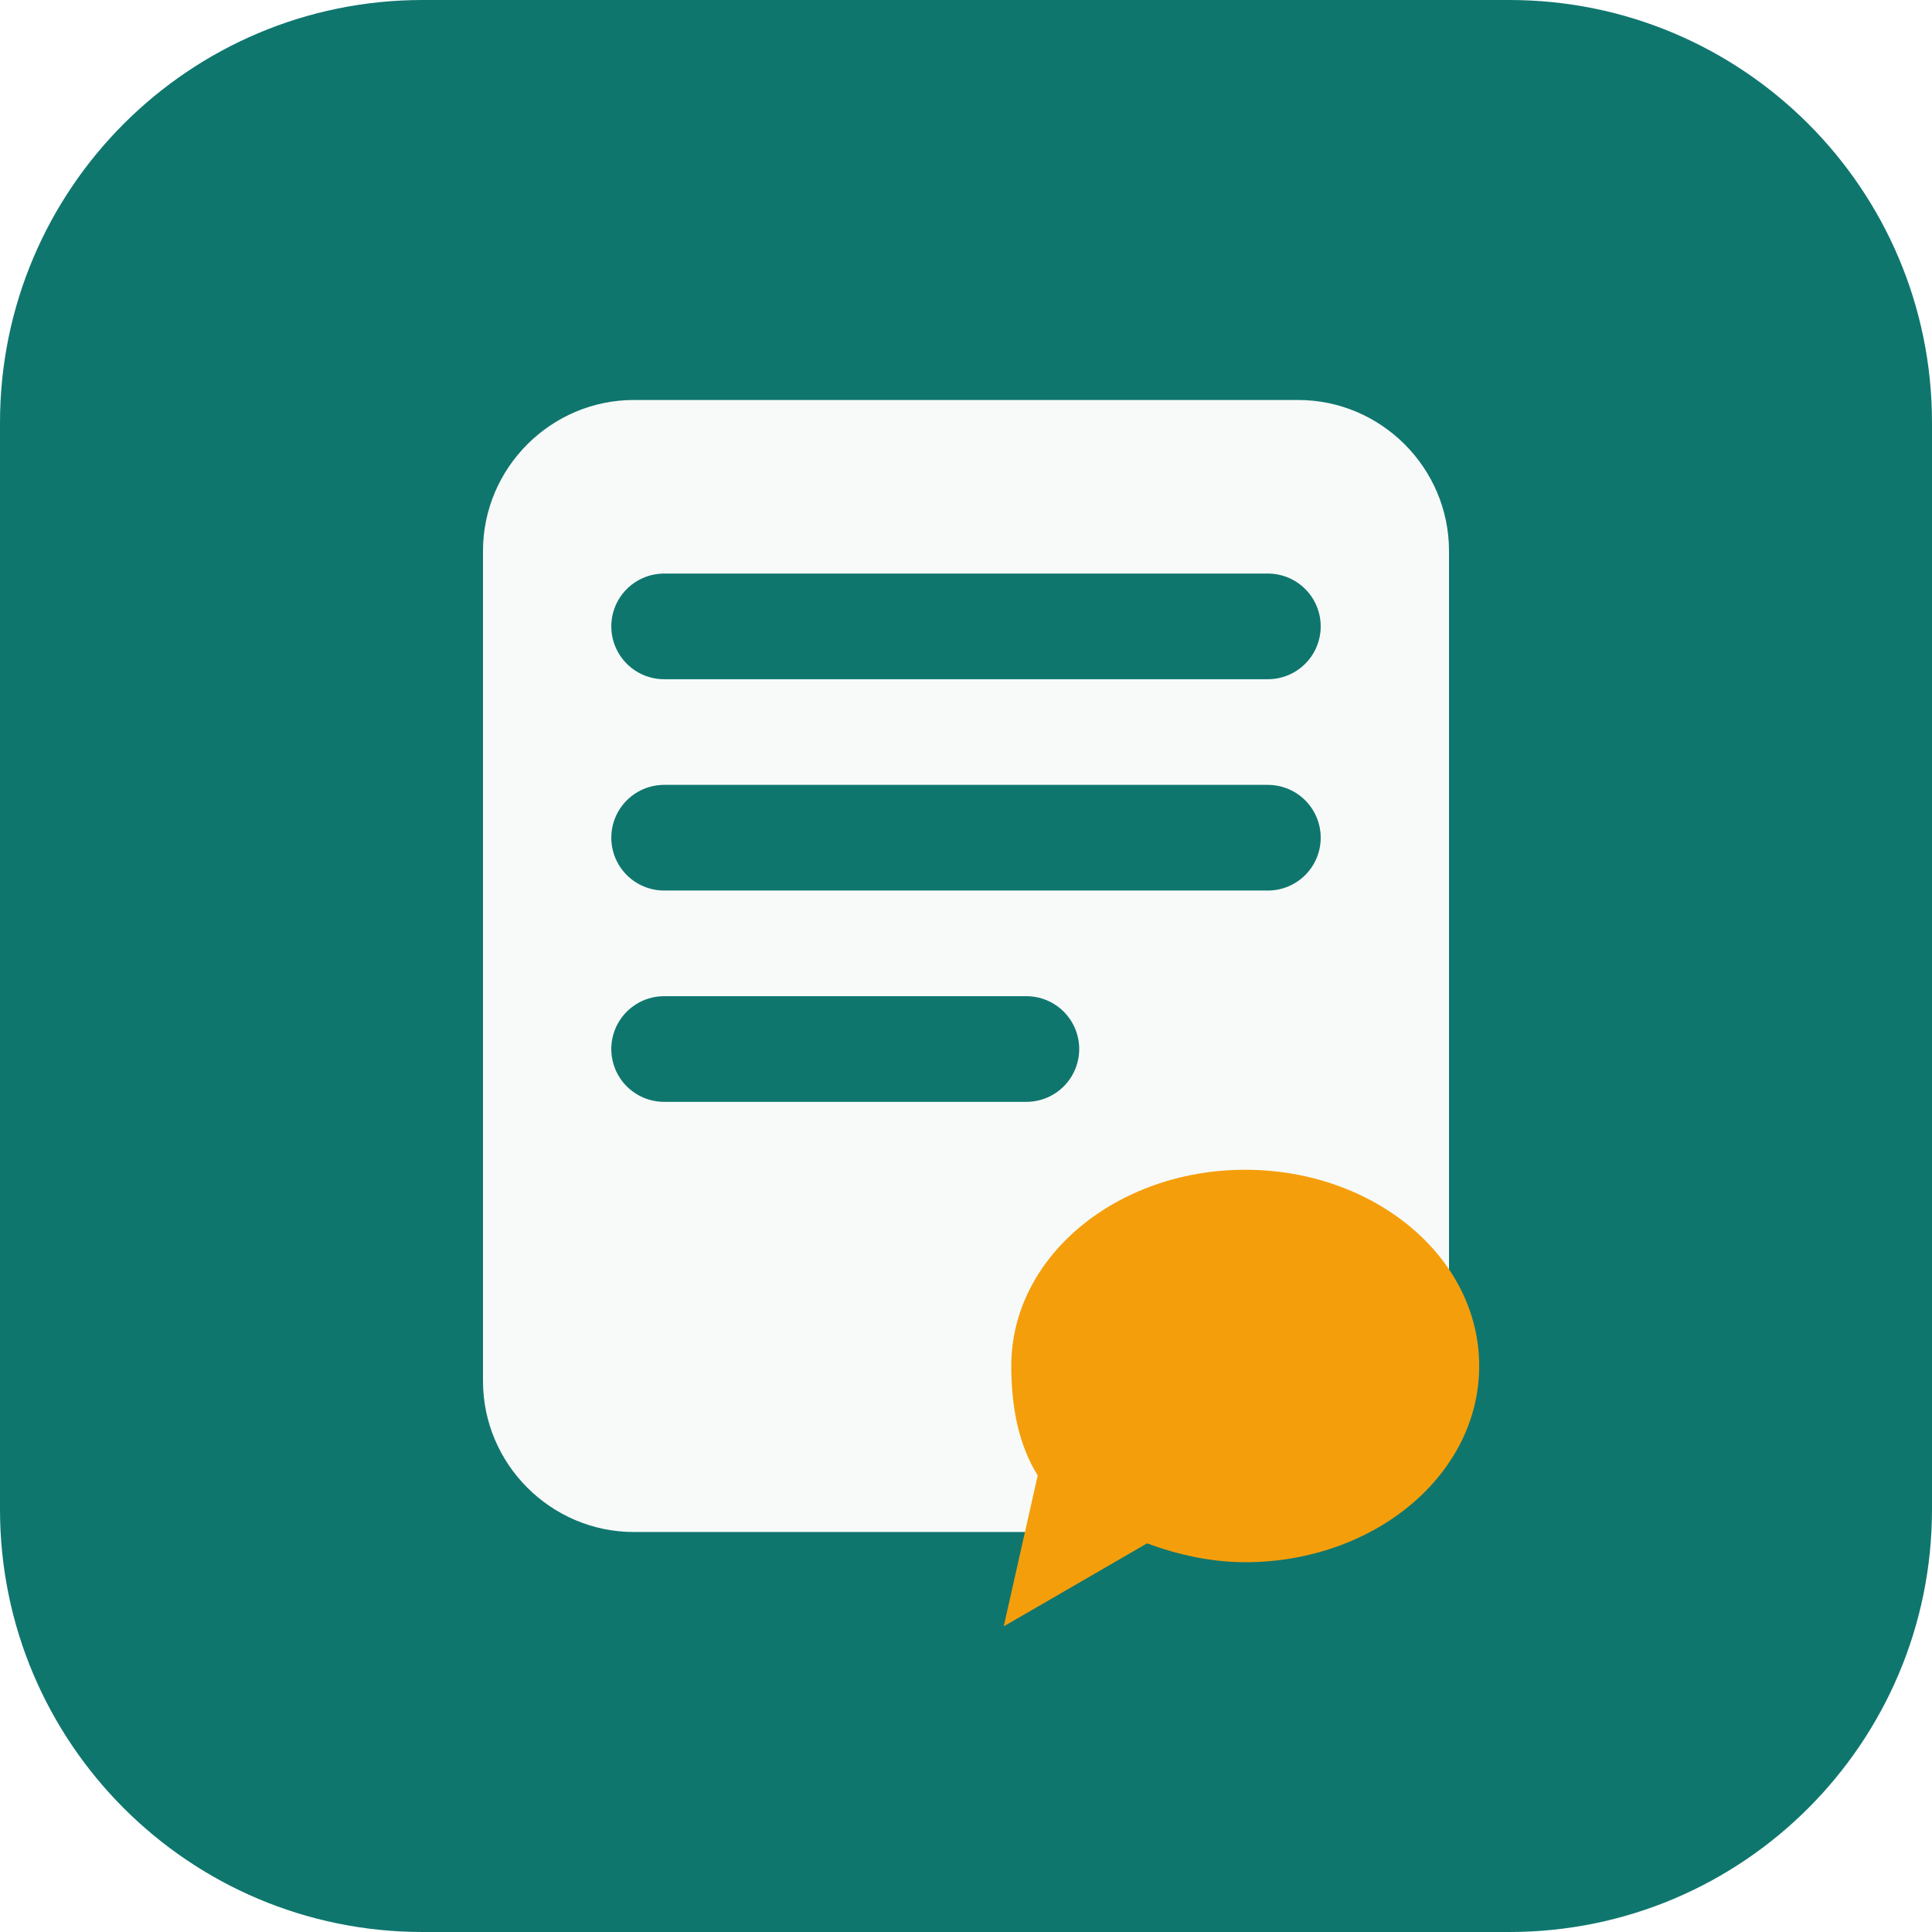
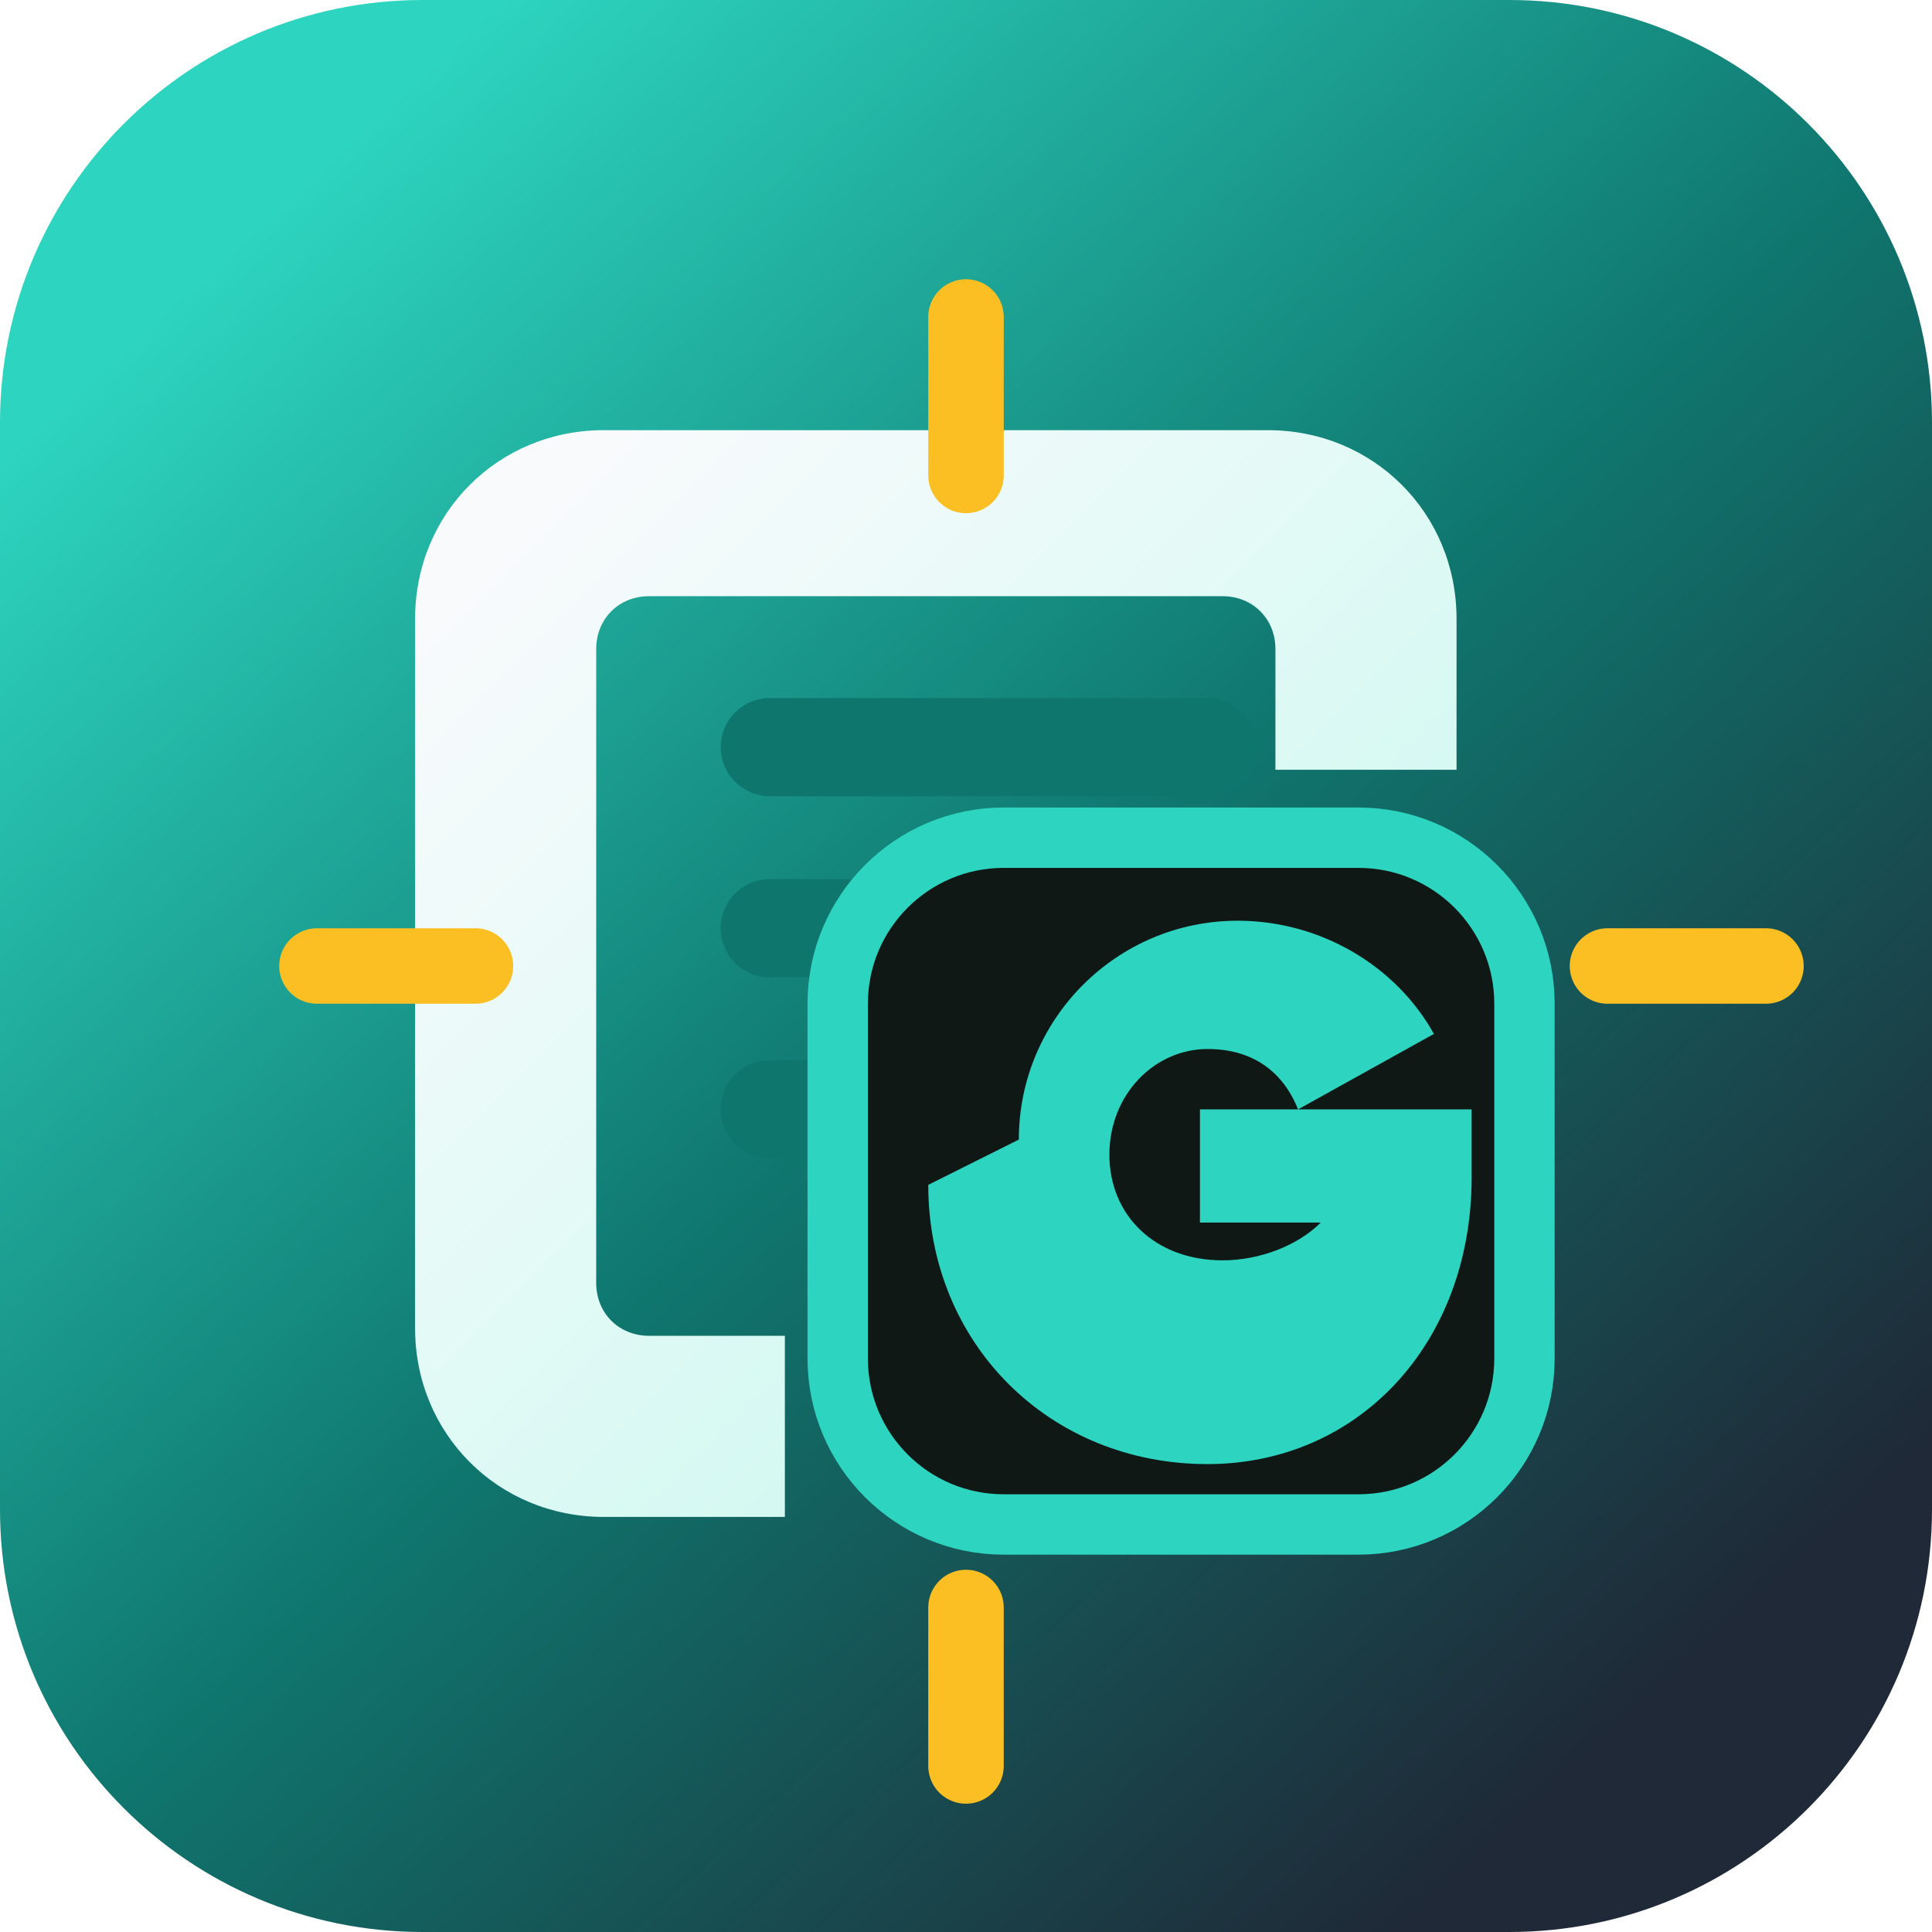
<svg xmlns="http://www.w3.org/2000/svg" viewBox="0 0 512 512">
-   <rect width="512" height="512" rx="112" fill="#0f766e" />
-   <path d="M128 146c0-22 18-40 40-40h176c22 0 40 18 40 40v220c0 22-18 40-40 40H168c-22 0-40-18-40-40V146z" fill="#f7faf9" />
-   <path d="M176 166h160M176 222h160M176 278h96" stroke="#0f766e" stroke-width="28" stroke-linecap="round" />
-   <path d="M330 310c34 0 62 23 62 52s-28 52-62 52c-9 0-18-2-26-5l-38 22 9-40c-5-8-7-18-7-29 0-29 28-52 62-52z" fill="#f59e0b" />
+   <defs>
+     <linearGradient id="bg" x1="72" y1="56" x2="436" y2="452" gradientUnits="userSpaceOnUse">
+       <stop stop-color="#2dd4bf" />
+       <stop offset="0.52" stop-color="#0f766e" />
+       <stop offset="1" stop-color="#1f2937" />
+     </linearGradient>
+     <linearGradient id="chip" x1="140" y1="140" x2="366" y2="366" gradientUnits="userSpaceOnUse">
+       <stop stop-color="#f8fafc" />
+       <stop offset="1" stop-color="#c7f9ee" />
+     </linearGradient>
+   </defs>
+   <rect width="512" height="512" rx="112" fill="url(#bg)" />
+   <path d="M110 164c0-28 22-50 50-50h176c28 0 50 22 50 50v40h-48v-32c0-8-6-14-14-14H172c-8 0-14 6-14 14v168c0 8 6 14 14 14h36v48h-48c-28 0-50-22-50-50V164z" fill="url(#chip)" />
+   <path d="M204 198h116M204 246h78M204 294h108" stroke="#0f766e" stroke-width="26" stroke-linecap="round" />
+   <rect x="222" y="222" width="182" height="182" rx="44" fill="#101816" stroke="#2dd4bf" stroke-width="16" />
+   <path d="M270 302c0-32 26-58 58-58 22 0 42 12 52 30l-36 20c-4-10-12-16-24-16-14 0-26 12-26 28s12 28 30 28c10 0 20-4 26-10h-32v-30h72v18c0 44-30 76-70 76-42 0-74-32-74-74z" fill="#2dd4bf" />
+   <path d="M84 256h42M426 256h42M256 84v42M256 426v42" stroke="#fbbf24" stroke-width="20" stroke-linecap="round" />
</svg>
